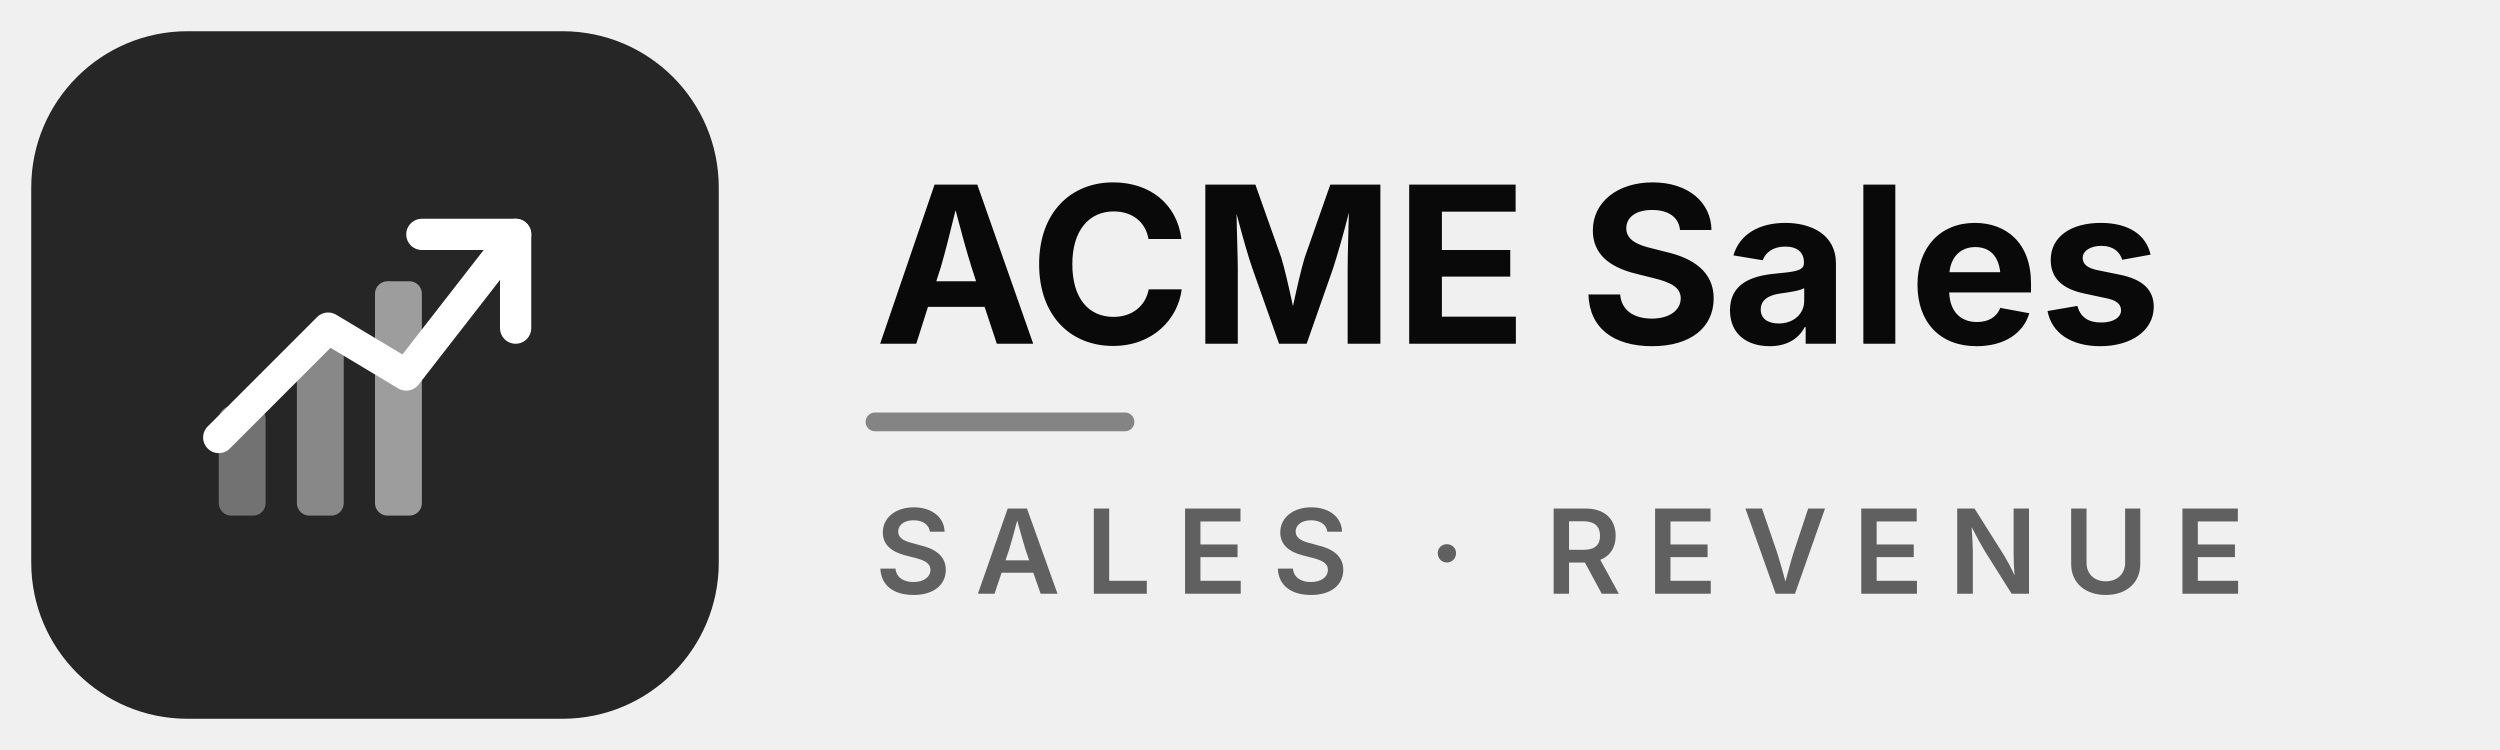
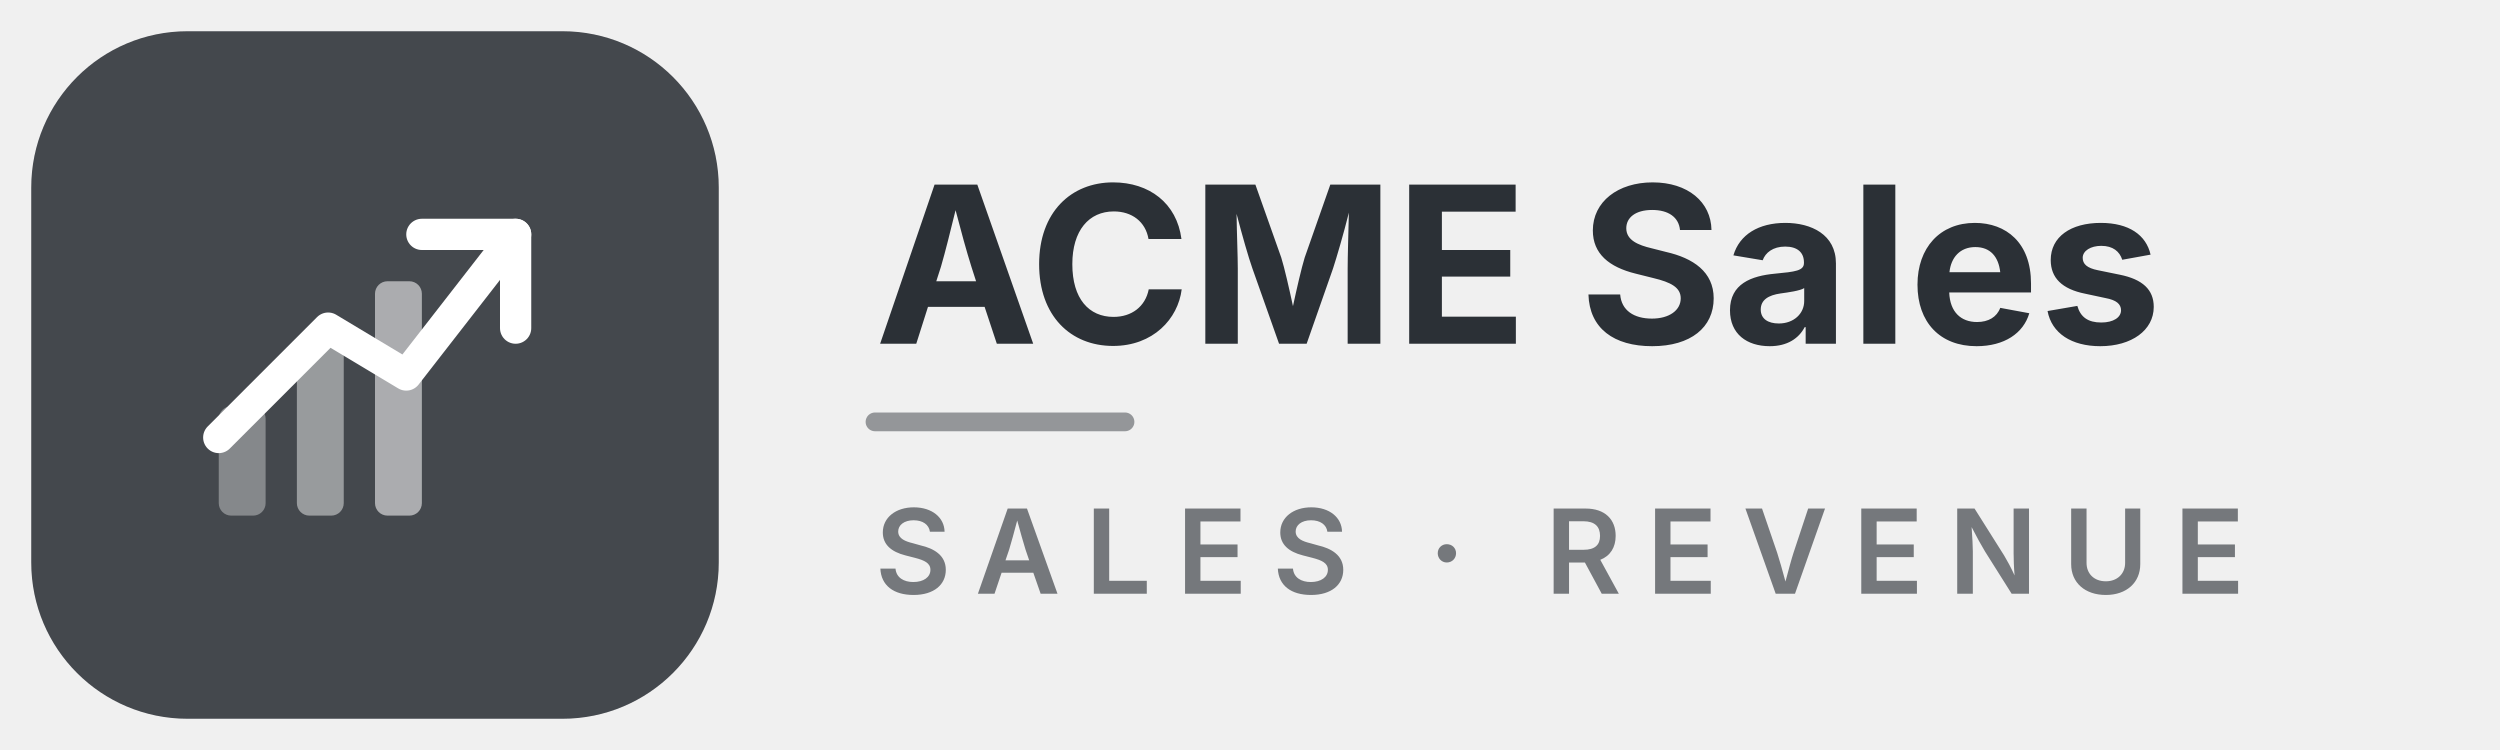
<svg xmlns="http://www.w3.org/2000/svg" viewBox="0 0 160 48" fill="none" stroke="currentColor" stroke-width="1.6" stroke-linecap="round" stroke-linejoin="round" font-family="Segoe UI, Inter, system-ui, sans-serif">
+   <style id="preview-theme">
+   svg { color: #24292f; background: #ffffff; }
+   @media (prefers-color-scheme: dark) {
+     svg { color: #e6edf3; background: #0d1117; }
+   }
+ </style>
  <rect x="2" y="2" width="44" height="44" rx="10" ry="10" fill="currentColor" fill-opacity="0.92" stroke="none" />
  <rect x="2" y="2" width="44" height="44" rx="10" ry="10" fill="#fff" fill-opacity="0.08" stroke="none" />
  <g transform="translate(12,12)">
    <g fill="none" stroke="#fff" stroke-width="2" stroke-linecap="round" stroke-linejoin="round">
      <rect x="2" y="14" width="3" height="7" rx="0.8" fill="#fff" fill-opacity="0.35" stroke="none" />
      <rect x="7" y="10" width="3" height="11" rx="0.8" fill="#fff" fill-opacity="0.45" stroke="none" />
      <rect x="12" y="6" width="3" height="15" rx="0.8" fill="#fff" fill-opacity="0.55" stroke="none" />
      <polyline points="2,16 9,9 14,12 21,3" />
      <polyline points="15,3 21,3 21,9" />
    </g>
  </g>
  <text x="56" y="22" fill="currentColor" stroke="none" font-size="14" font-weight="700" fill-opacity="0.96">ACME Sales</text>
  <line x1="56" y1="27" x2="72" y2="27" stroke="currentColor" stroke-opacity="0.45" stroke-width="1.2" />
  <text x="56" y="38" fill="currentColor" stroke="none" font-size="7.5" letter-spacing="1.6" font-weight="600" fill-opacity="0.6">SALES · REVENUE</text>
</svg>
